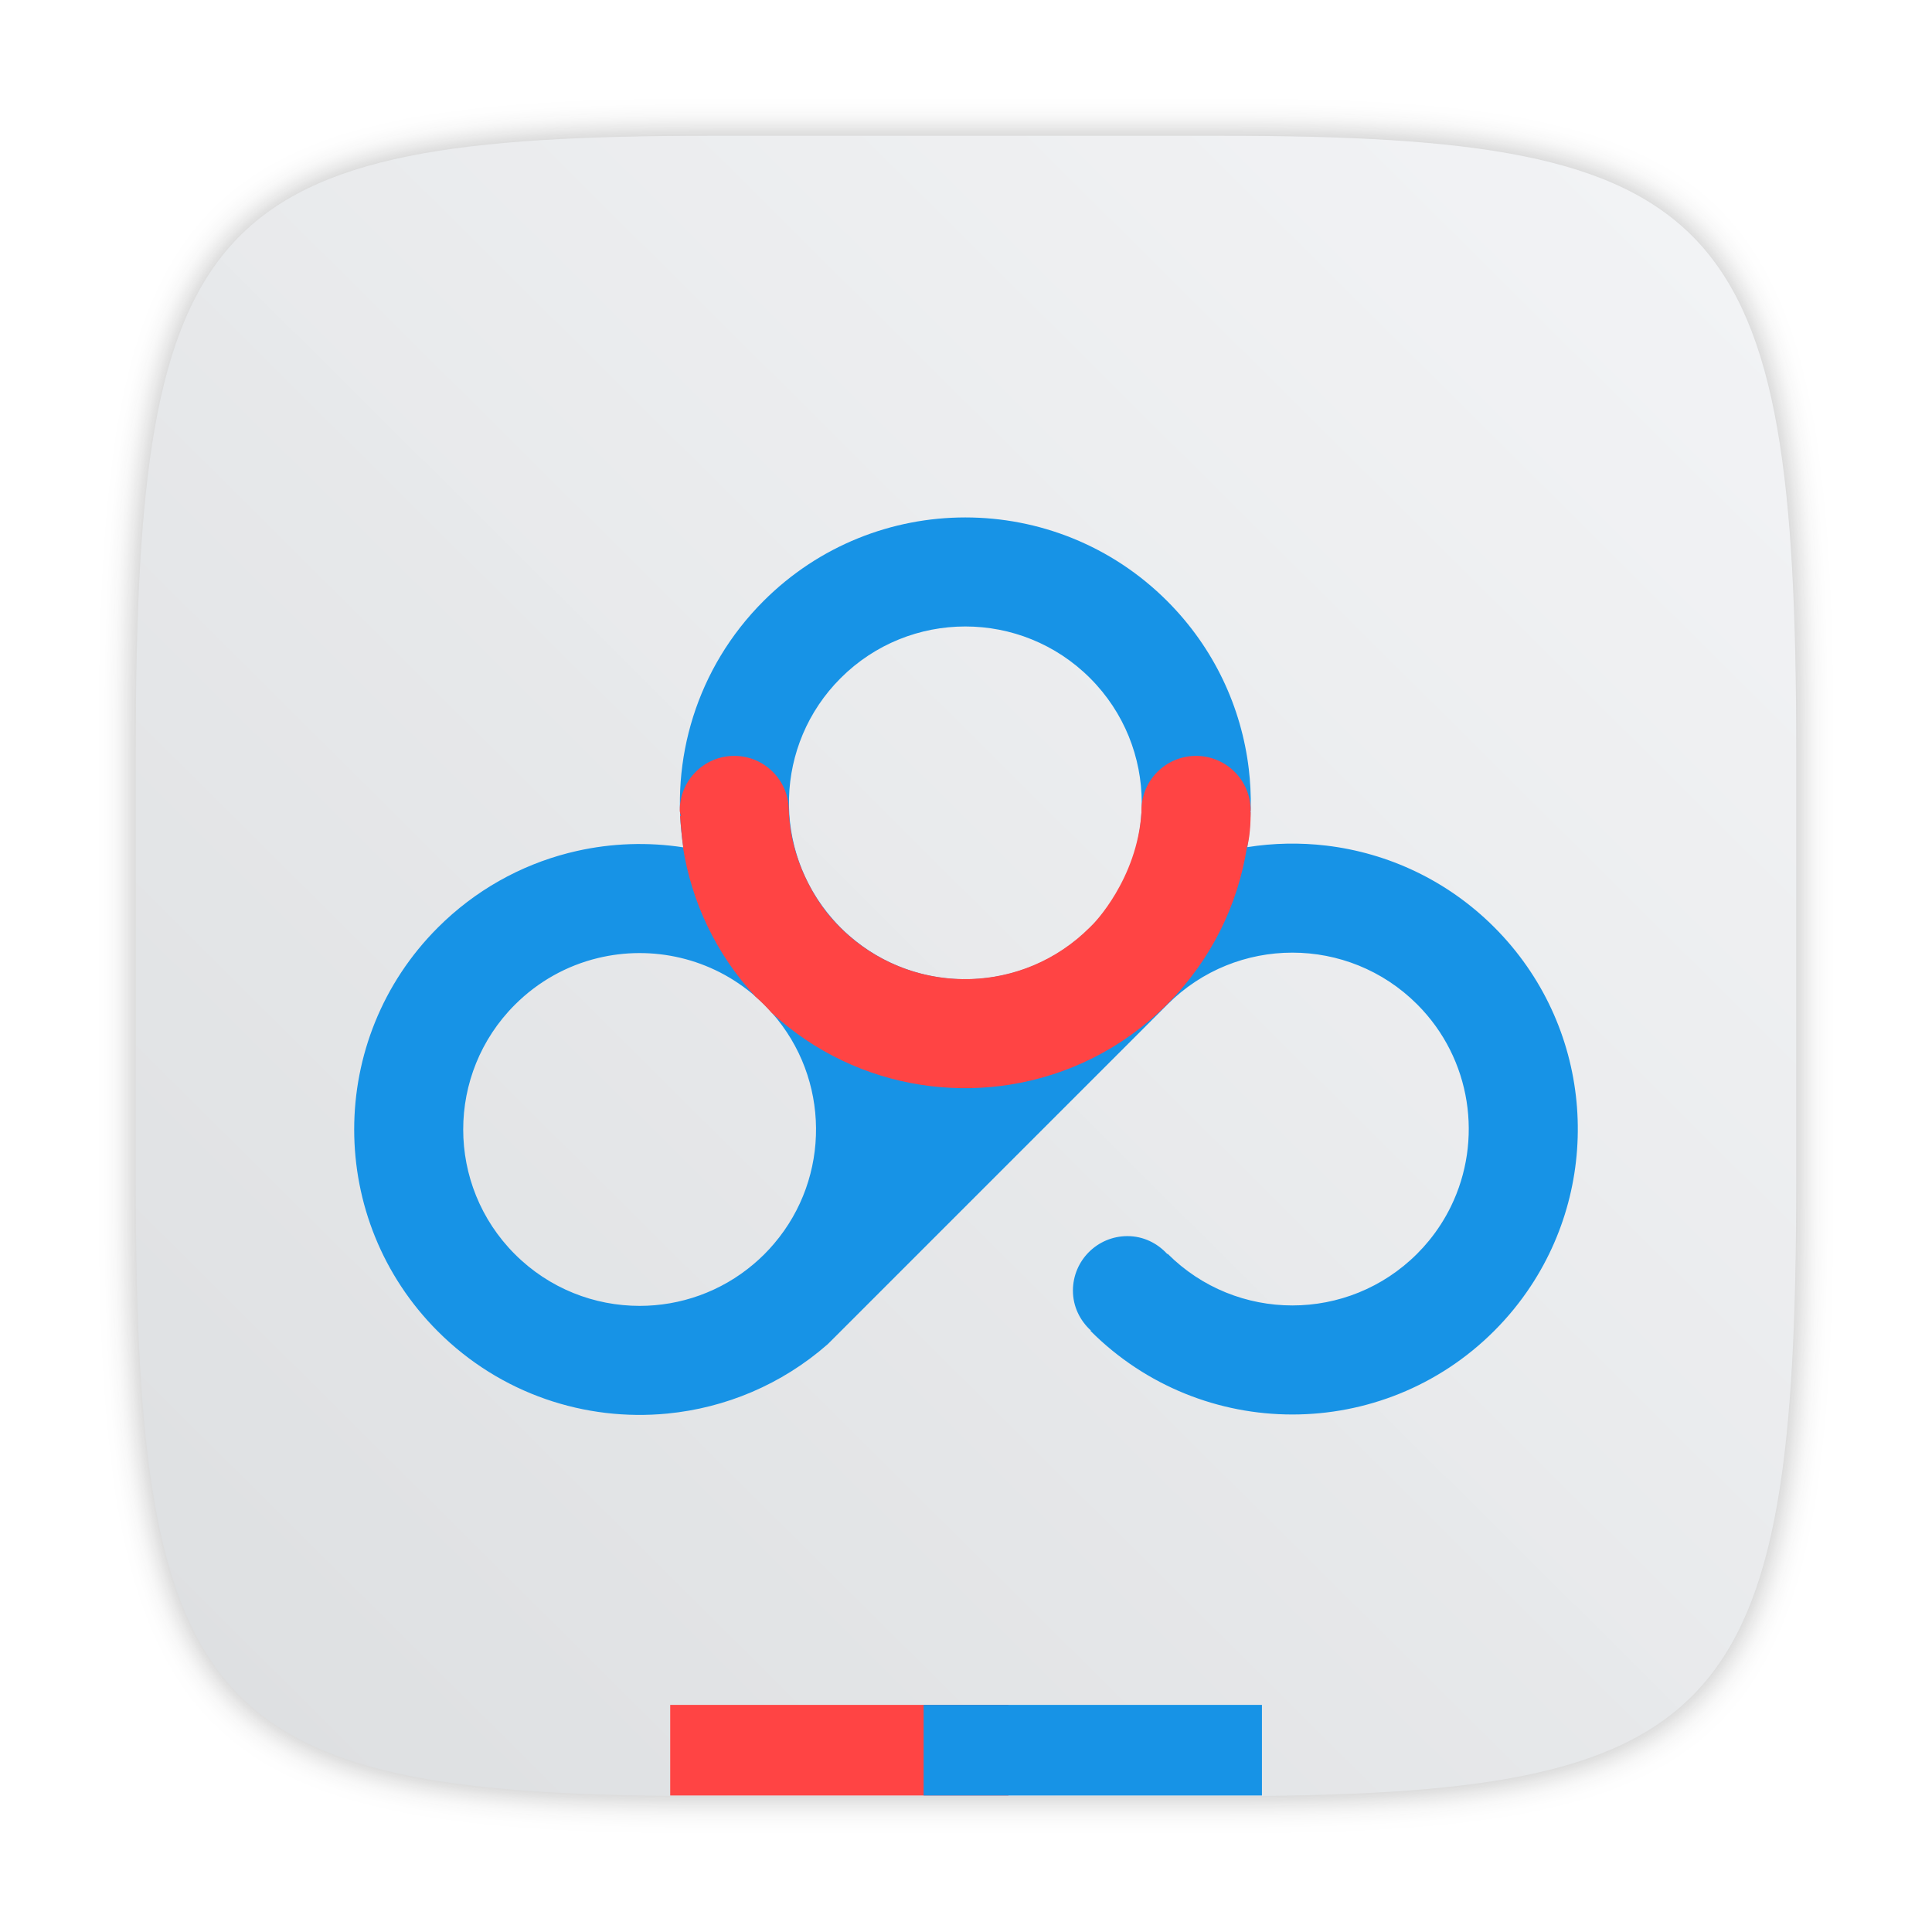
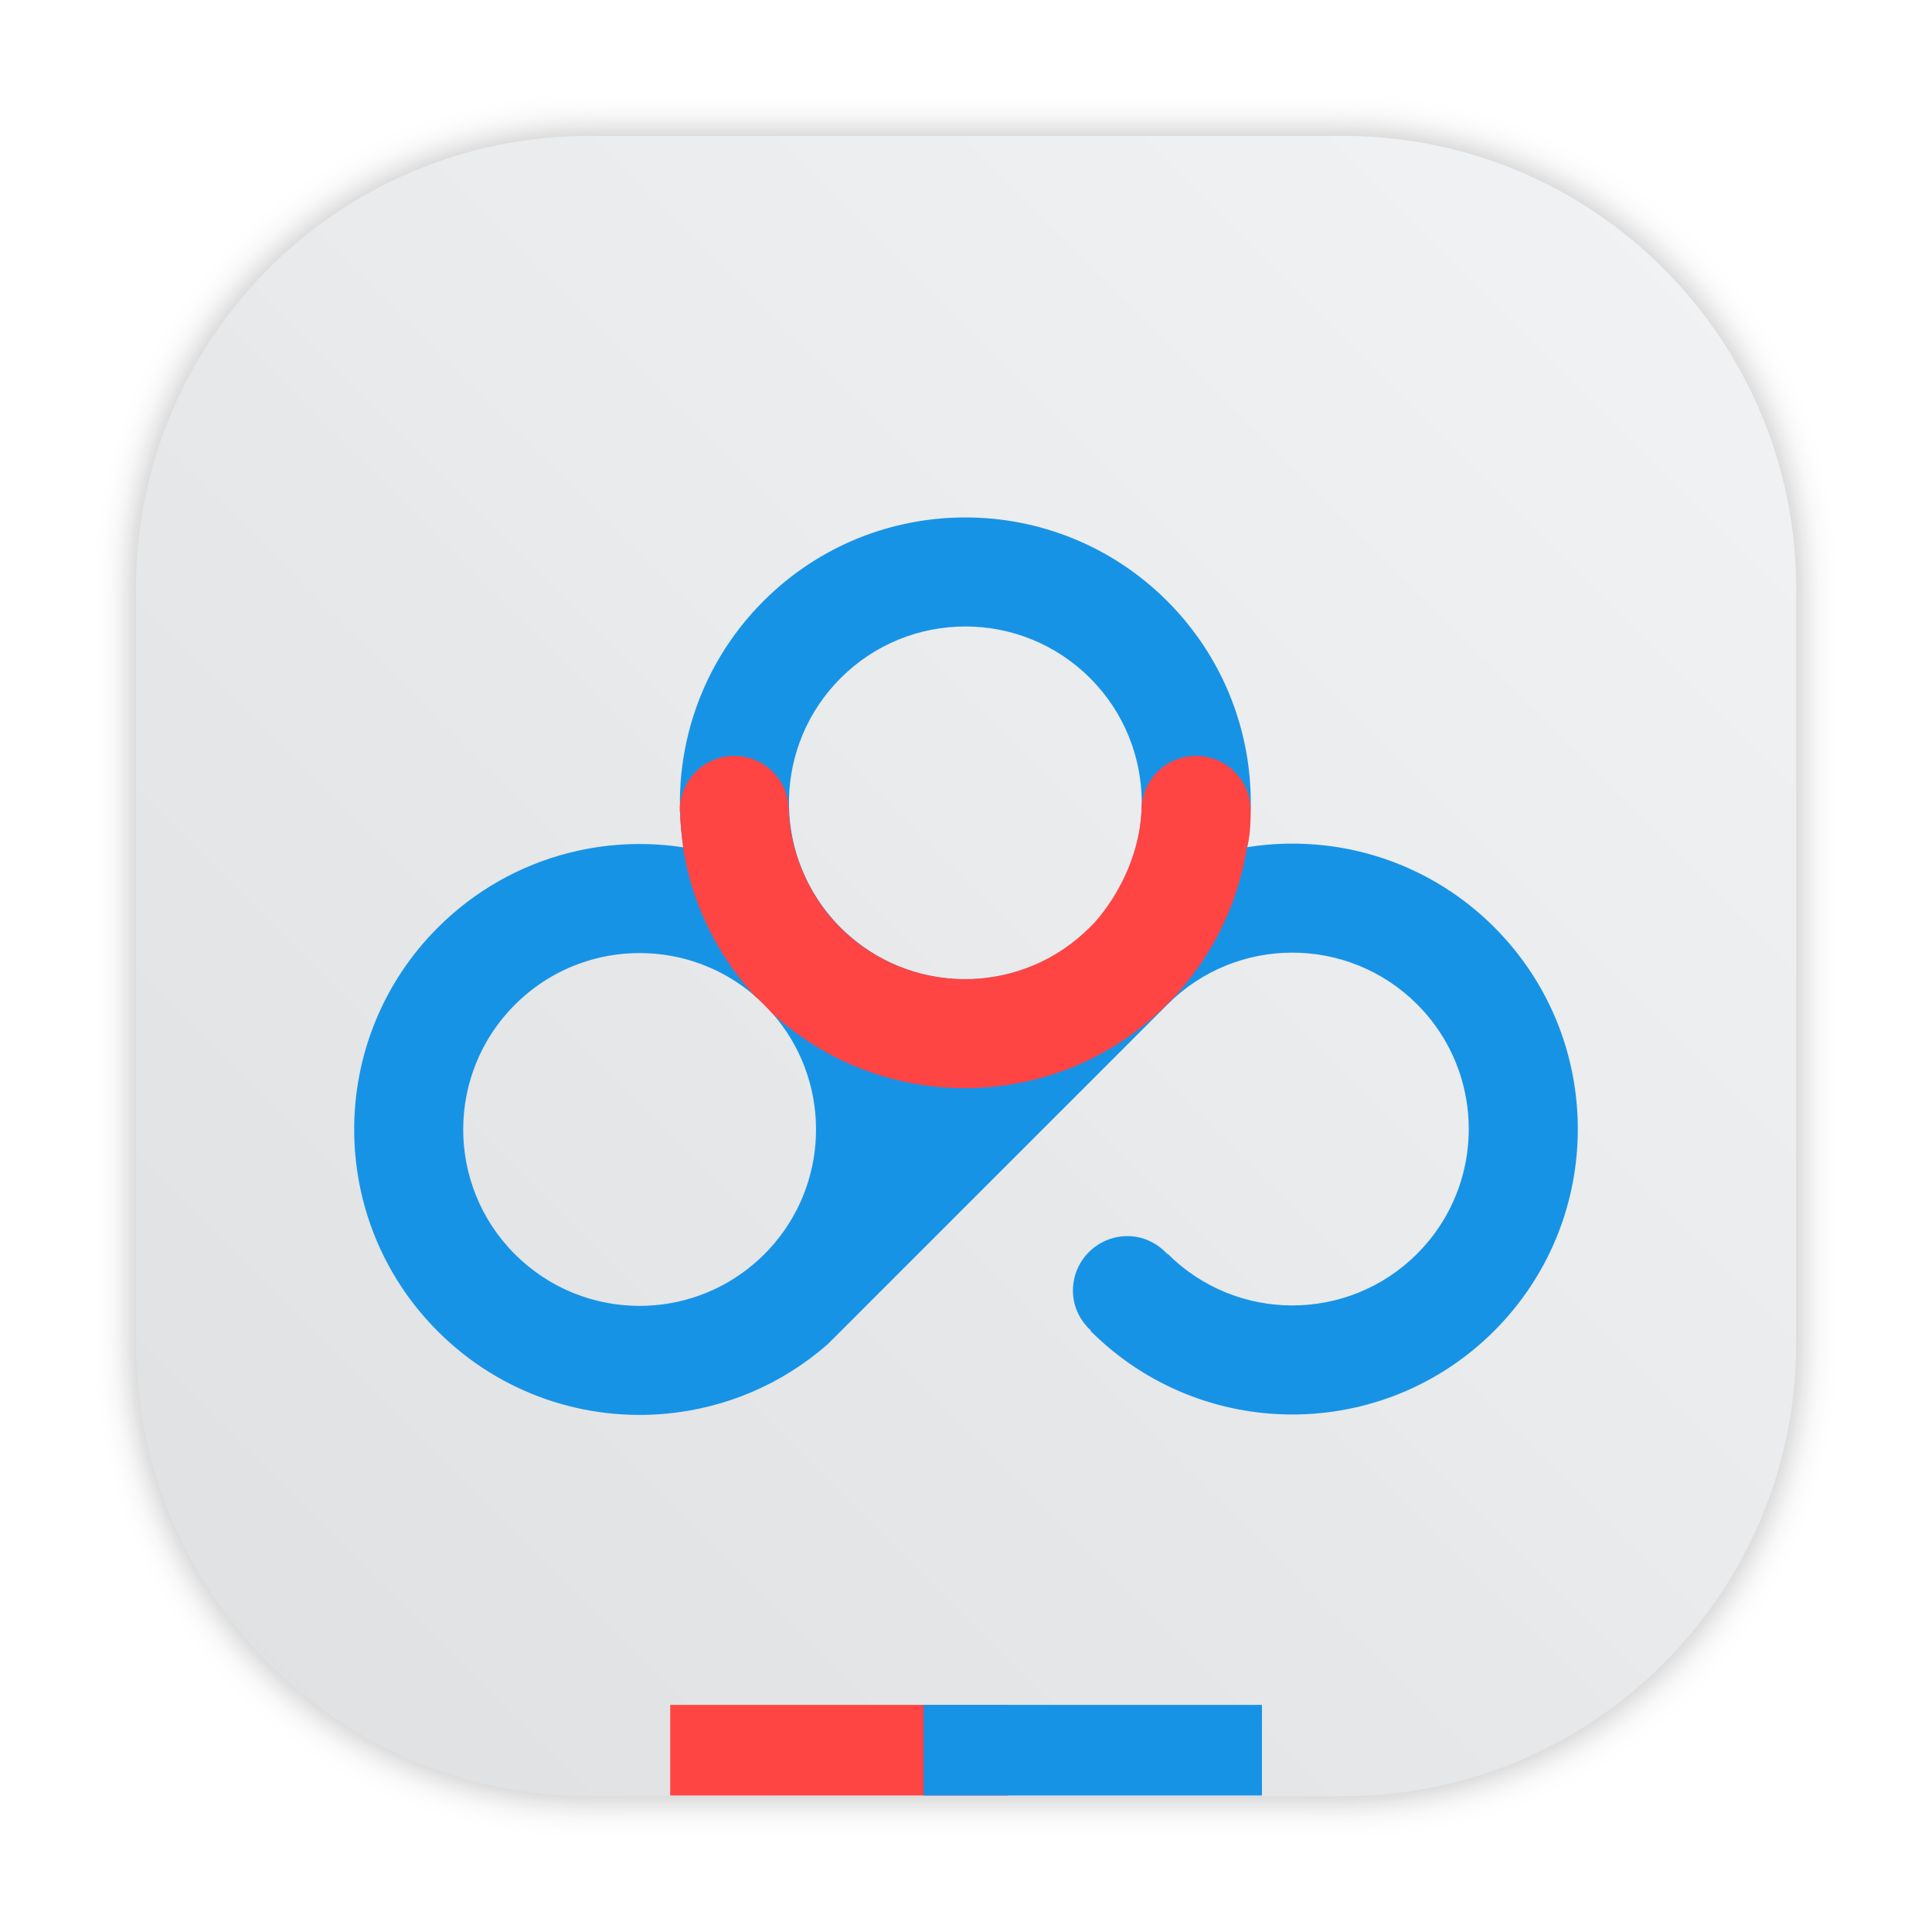
<svg xmlns="http://www.w3.org/2000/svg" width="64" height="64" version="1.1" viewBox="0 0 16.933 16.933">
  <defs>
-     <filter id="filter2761" x="-.024" y="-.024" width="1.048" height="1.048" color-interpolation-filters="sRGB">
-       <feGaussianBlur stdDeviation="0.146" />
+     <style type="text/css" />
+     <style type="text/css" />
+     <filter id="filter1057" x="-.027" y="-.027" width="1.054" height="1.054" color-interpolation-filters="sRGB">
+       <feGaussianBlur stdDeviation="0.619" />
    </filter>
-     <linearGradient id="linearGradient1024" x1="1.331" x2="15.65" y1="15.576" y2="1.17" gradientTransform="translate(-.00084984 .14045)" gradientUnits="userSpaceOnUse">
-       <stop stop-color="#dddfe1" offset="0" />
-       <stop stop-color="#f3f4f6" stop-opacity=".996" offset="1" />
+     <linearGradient id="linearGradient1053" x1="-127" x2="-72" y1="60" y2="5" gradientTransform="matrix(.26458 0 0 .26458 34.792 -.13493)" gradientUnits="userSpaceOnUse">
+       <stop stop-color="#dee0e2" offset="0" />
+       <stop stop-color="#f1f3f5" stop-opacity=".996" offset="1" />
    </linearGradient>
  </defs>
-   <path d="m10.708 1.19c4.405 0 5.035 0.673 5.035 5.388v3.776c0 4.715-0.63 5.388-5.035 5.388h-4.483c-4.405 0-5.035-0.673-5.035-5.388v-3.776c0-4.715 0.63-5.388 5.035-5.388z" enable-background="new" fill="#141414" filter="url(#filter2761)" opacity=".3" />
-   <path d="m10.708 1.19c4.405 0 5.035 0.673 5.035 5.388v3.776c0 4.715-0.63 5.388-5.035 5.388h-4.483c-4.405 0-5.035-0.673-5.035-5.388v-3.776c0-4.715 0.63-5.388 5.035-5.388z" enable-background="new" fill="url(#linearGradient1024)" />
+   <rect transform="scale(.26458)" x="4.5" y="4.5" width="55" height="55" ry="15" fill="#141414" filter="url(#filter1057)" opacity=".3" stroke-linecap="round" stroke-width="2.744" />
+   <rect x="1.191" y="1.191" width="14.552" height="14.552" ry="3.969" fill="url(#linearGradient1053)" stroke-linecap="round" stroke-width=".726" />
  <g transform="matrix(.90056 0 0 .90056 .81807 -251.38)">
    <g transform="matrix(.82209 0 0 .82209 -29.112 51.322)">
      <g transform="matrix(.13037 0 0 -.13037 27.897 327.71)">
        <path d="m118.5 333.49c-6.092-6.092-8.517-14.46-7.278-22.366-3.211 0.495-6.498 0.385-9.676-0.33h-1e-3c-0.266-0.06-0.529-0.122-0.79-0.19-4.335-1.119-8.437-3.375-11.831-6.769-10.123-10.123-10.123-26.535 0-36.658 5.702-5.702 13.401-8.193 20.847-7.469 5.242 0.509 10.36 2.61 14.567 6.305l2.408 2.407 14.04 14.041 14.372 14.371 0.04 0.041c6.255 6.254 16.397 6.254 22.654 0 4.967-4.969 5.99-12.389 3.066-18.365-0.532-1.088-1.196-2.131-1.99-3.101-0.335-0.409-0.693-0.806-1.076-1.188-6.257-6.257-16.399-6.257-22.654 0l-0.028-0.027c-0.904 0.988-2.176 1.63-3.621 1.63-2.735 0-4.951-2.216-4.951-4.951 0-1.444 0.642-2.716 1.631-3.622l-0.034-0.033c10.124-10.123 26.535-10.123 36.658 0 1.266 1.266 2.372 2.63 3.32 4.067 6.645 10.06 5.537 23.733-3.32 32.591-4.276 4.275-9.675 6.745-15.246 7.409-2.383 0.282-4.797 0.237-7.168-0.14 0.365 2.35 0.409 4.741 0.128 7.101-0.665 5.572-3.133 10.969-7.409 15.246-5.061 5.062-11.695 7.593-18.329 7.593s-13.268-2.531-18.329-7.593m7.782-30.383c-2e-3 2e-3 -3e-3 4e-3 -6e-3 6e-3 -0.264 0.228-0.521 0.469-0.773 0.722-0.242 0.242-0.474 0.489-0.693 0.741-5.555 6.291-5.323 15.898 0.693 21.913 6.255 6.257 16.397 6.257 22.654 0 6.241-6.244 6.254-16.359 0.038-22.615 0.031 0.03 0.061 0.06 0.092 0.09l-0.328-0.328c0.066 0.066 0.132 0.134 0.198 0.199-3.128-3.127-7.228-4.691-11.327-4.691-3.768-1e-3 -7.535 1.321-10.548 3.963m-30.358-28.928c-6.257 6.256-6.257 16.399 0 22.653 2.151 2.151 4.761 3.564 7.513 4.234 4.935 1.205 10.329 0.035 14.367-3.511 0.264-0.228 0.522-0.471 0.775-0.723 0.241-0.241 0.473-0.488 0.692-0.74 5.268-5.966 5.332-14.913 0.193-20.951-0.278-0.33-0.574-0.652-0.885-0.962-0.311-0.312-0.633-0.608-0.963-0.886-2.982-2.537-6.674-3.806-10.365-3.806-4.1 0-8.198 1.564-11.327 4.692" fill="#1793e6" />
-       </g>
-       <g transform="matrix(.13037 0 0 -.13037 27.897 327.71)">
        <path d="m152.82 314.48 3e-3 -0.144c-0.381-6.141-4.408-10.197-4.408-10.197l-0.019-0.016-0.473-0.474c0.066 0.067 0.132 0.133 0.198 0.2-6.002-6.003-15.584-6.246-21.876-0.728-1e-3 1e-3 -2e-3 3e-3 -5e-3 5e-3 -0.264 0.229-0.521 0.47-0.773 0.723-0.242 0.241-0.474 0.488-0.693 0.74 0 0-3.742 3.877-3.978 9.891 0 2.734-2.217 4.95-4.951 4.95-2.733 0-4.95-2.216-4.95-4.95 0-0.184 0.085-0.339 0.104-0.517l-0.077-5e-3s0.183-2.204 0.285-2.826c-7e-3 0-0.013 4e-3 -0.02 5e-3 0.772-4.924 2.967-9.668 6.581-13.568 0.264-0.23 0.522-0.47 0.774-0.723 0.242-0.241 0.475-0.489 0.693-0.741 3.909-3.606 8.661-5.789 13.587-6.547 0.297-0.046 0.593-0.087 0.889-0.121 2.383-0.283 4.795-0.238 7.167 0.139 5.215 0.829 10.225 3.25 14.244 7.27l0.04 0.039c4.011 4.032 6.425 9.05 7.241 14.272 0.361 1.111 0.333 3.179 0.333 3.179h-0.029c1e-3 0.051 0.029 0.092 0.029 0.144 0 2.734-2.221 4.95-4.958 4.95-2.738 0-4.958-2.216-4.958-4.95" fill="#f44" />
      </g>
    </g>
  </g>
  <g transform="matrix(1.1206 0 0 1 -.59517 -.010508)" fill-rule="evenodd" stroke-width=".265">
    <rect x="5.773" y="14.953" width="2.646" height=".794" rx="0" ry=".397" fill="#f44" style="paint-order:stroke fill markers" />
    <rect x="7.755" y="14.953" width="2.646" height=".794" rx="0" ry=".397" fill="#1793e6" style="paint-order:stroke fill markers" />
  </g>
+   <circle cx="-352.12" cy="-328.5" r="0" fill="#5e4aa6" stroke-width=".265" />
+   <circle cx="-61.201" cy="6.311" r="0" fill="#5e4aa6" fill-rule="evenodd" stroke-width=".265" />
</svg>
